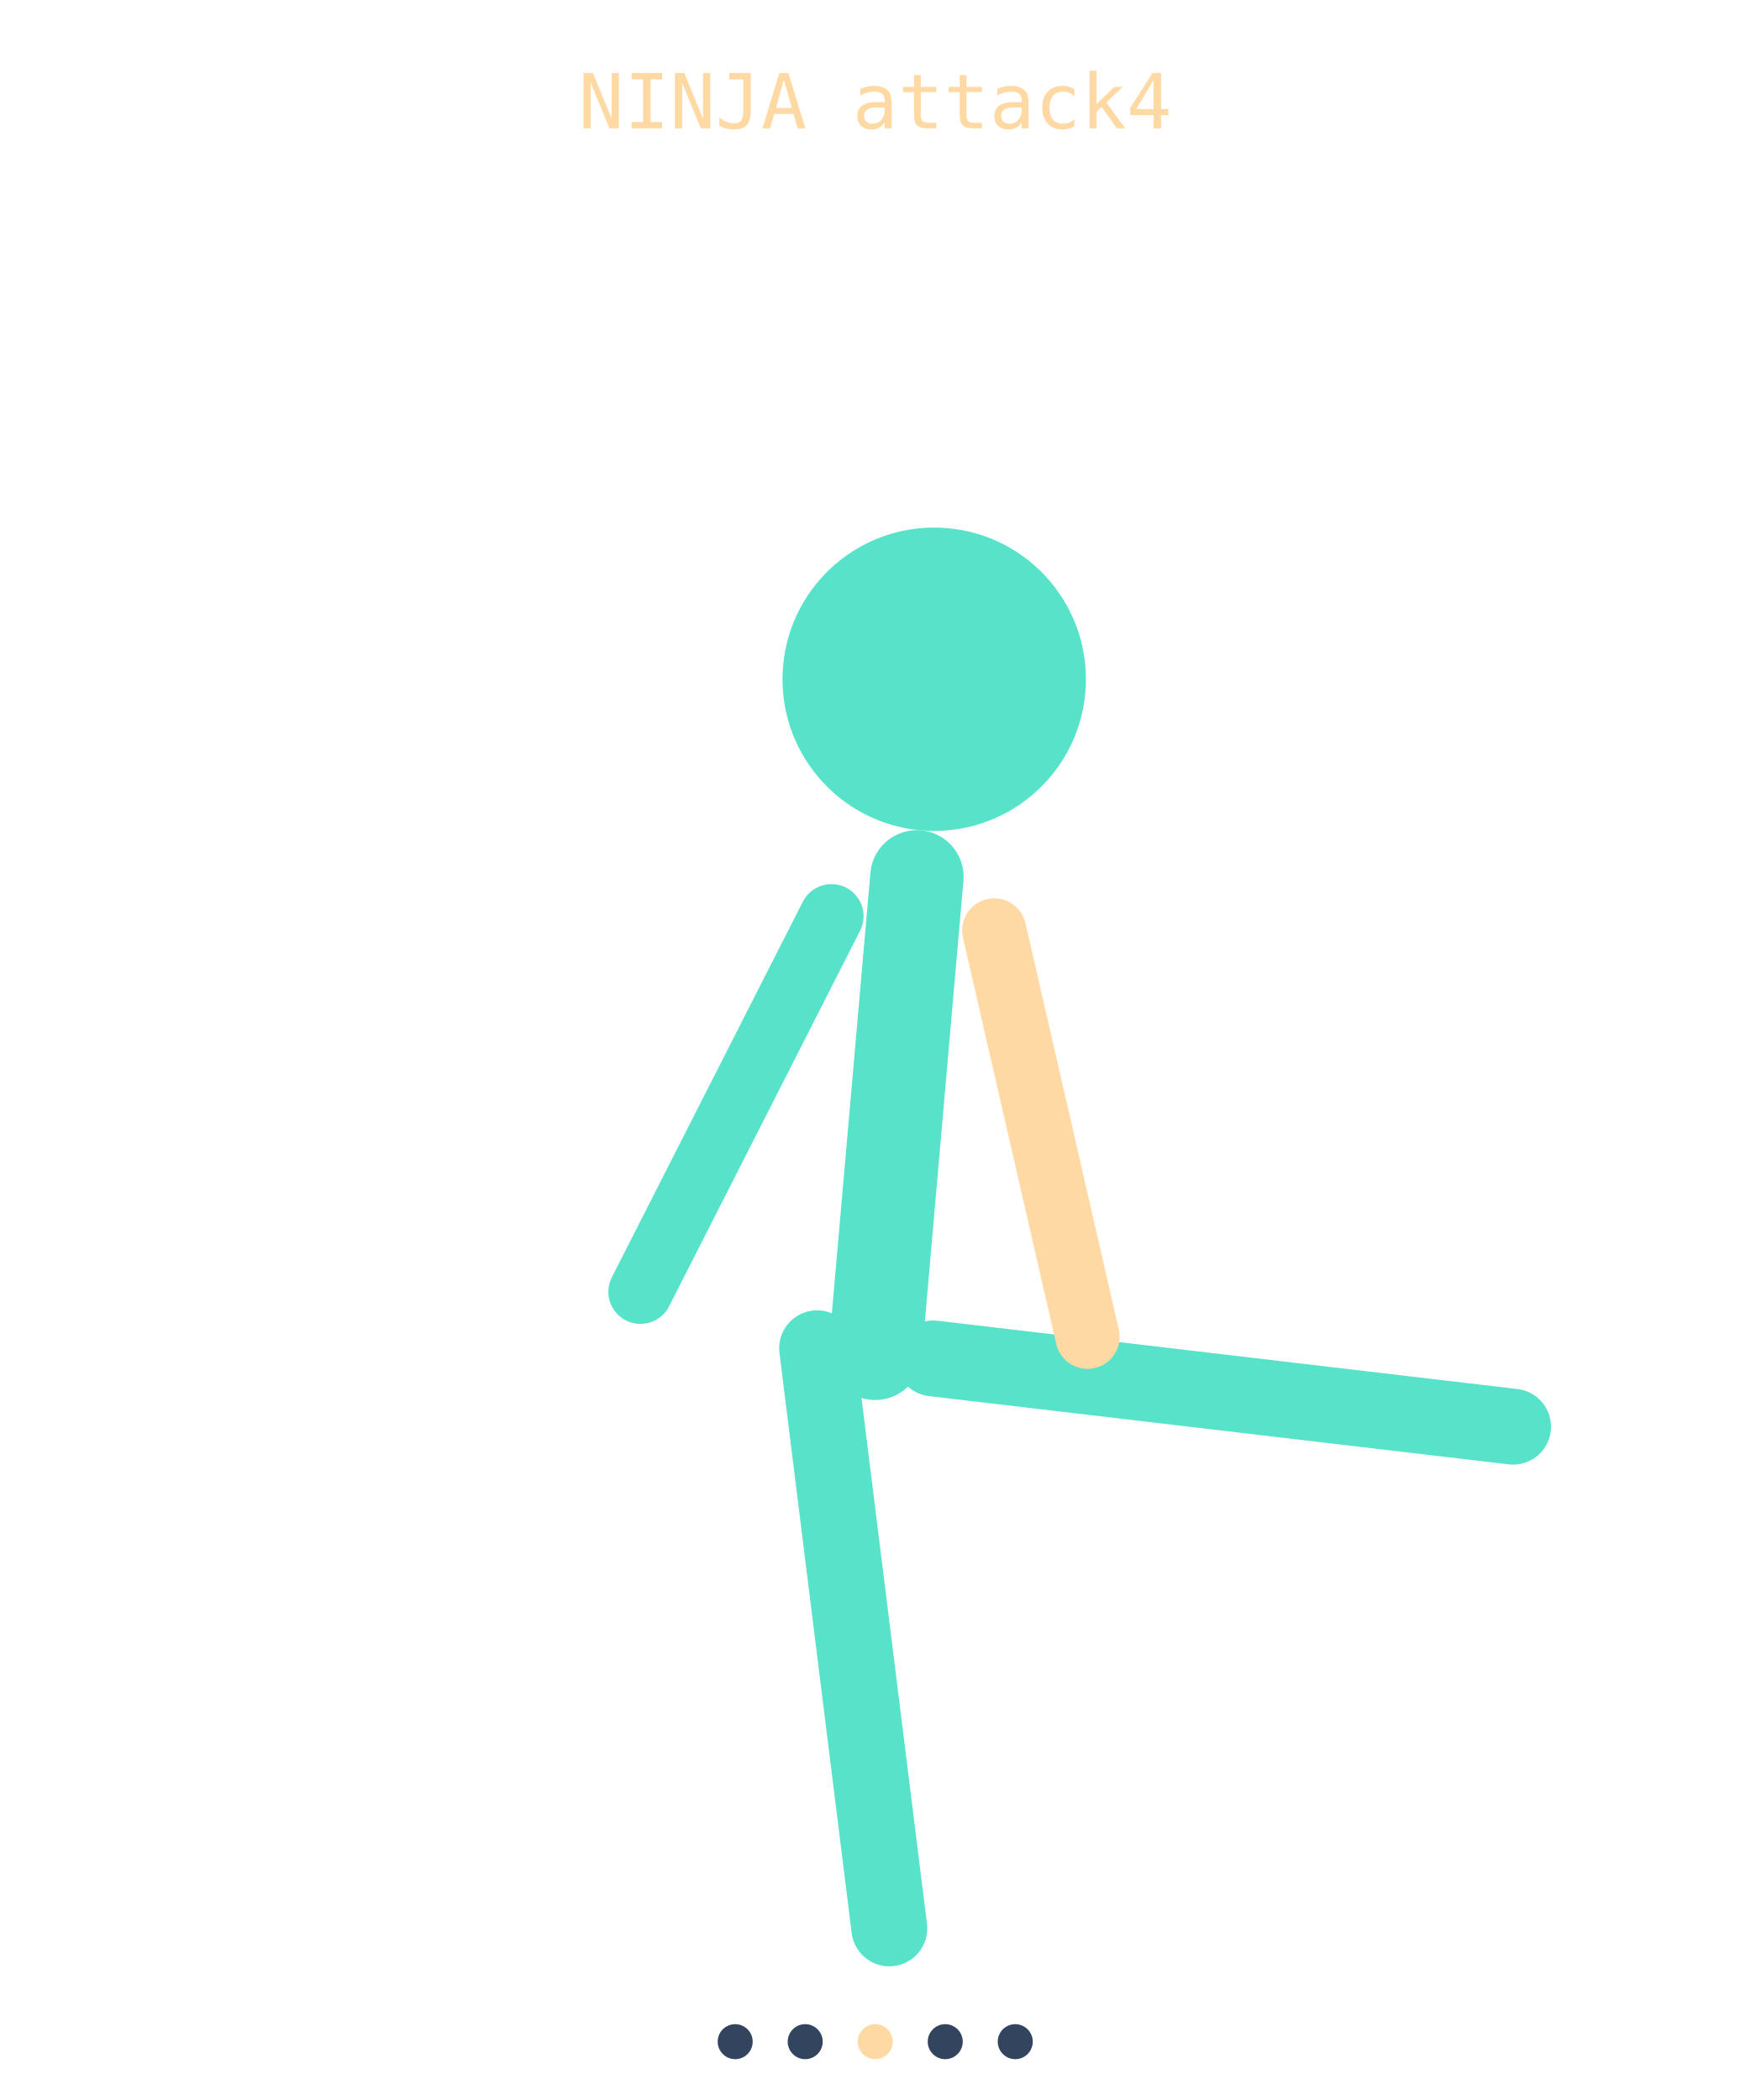
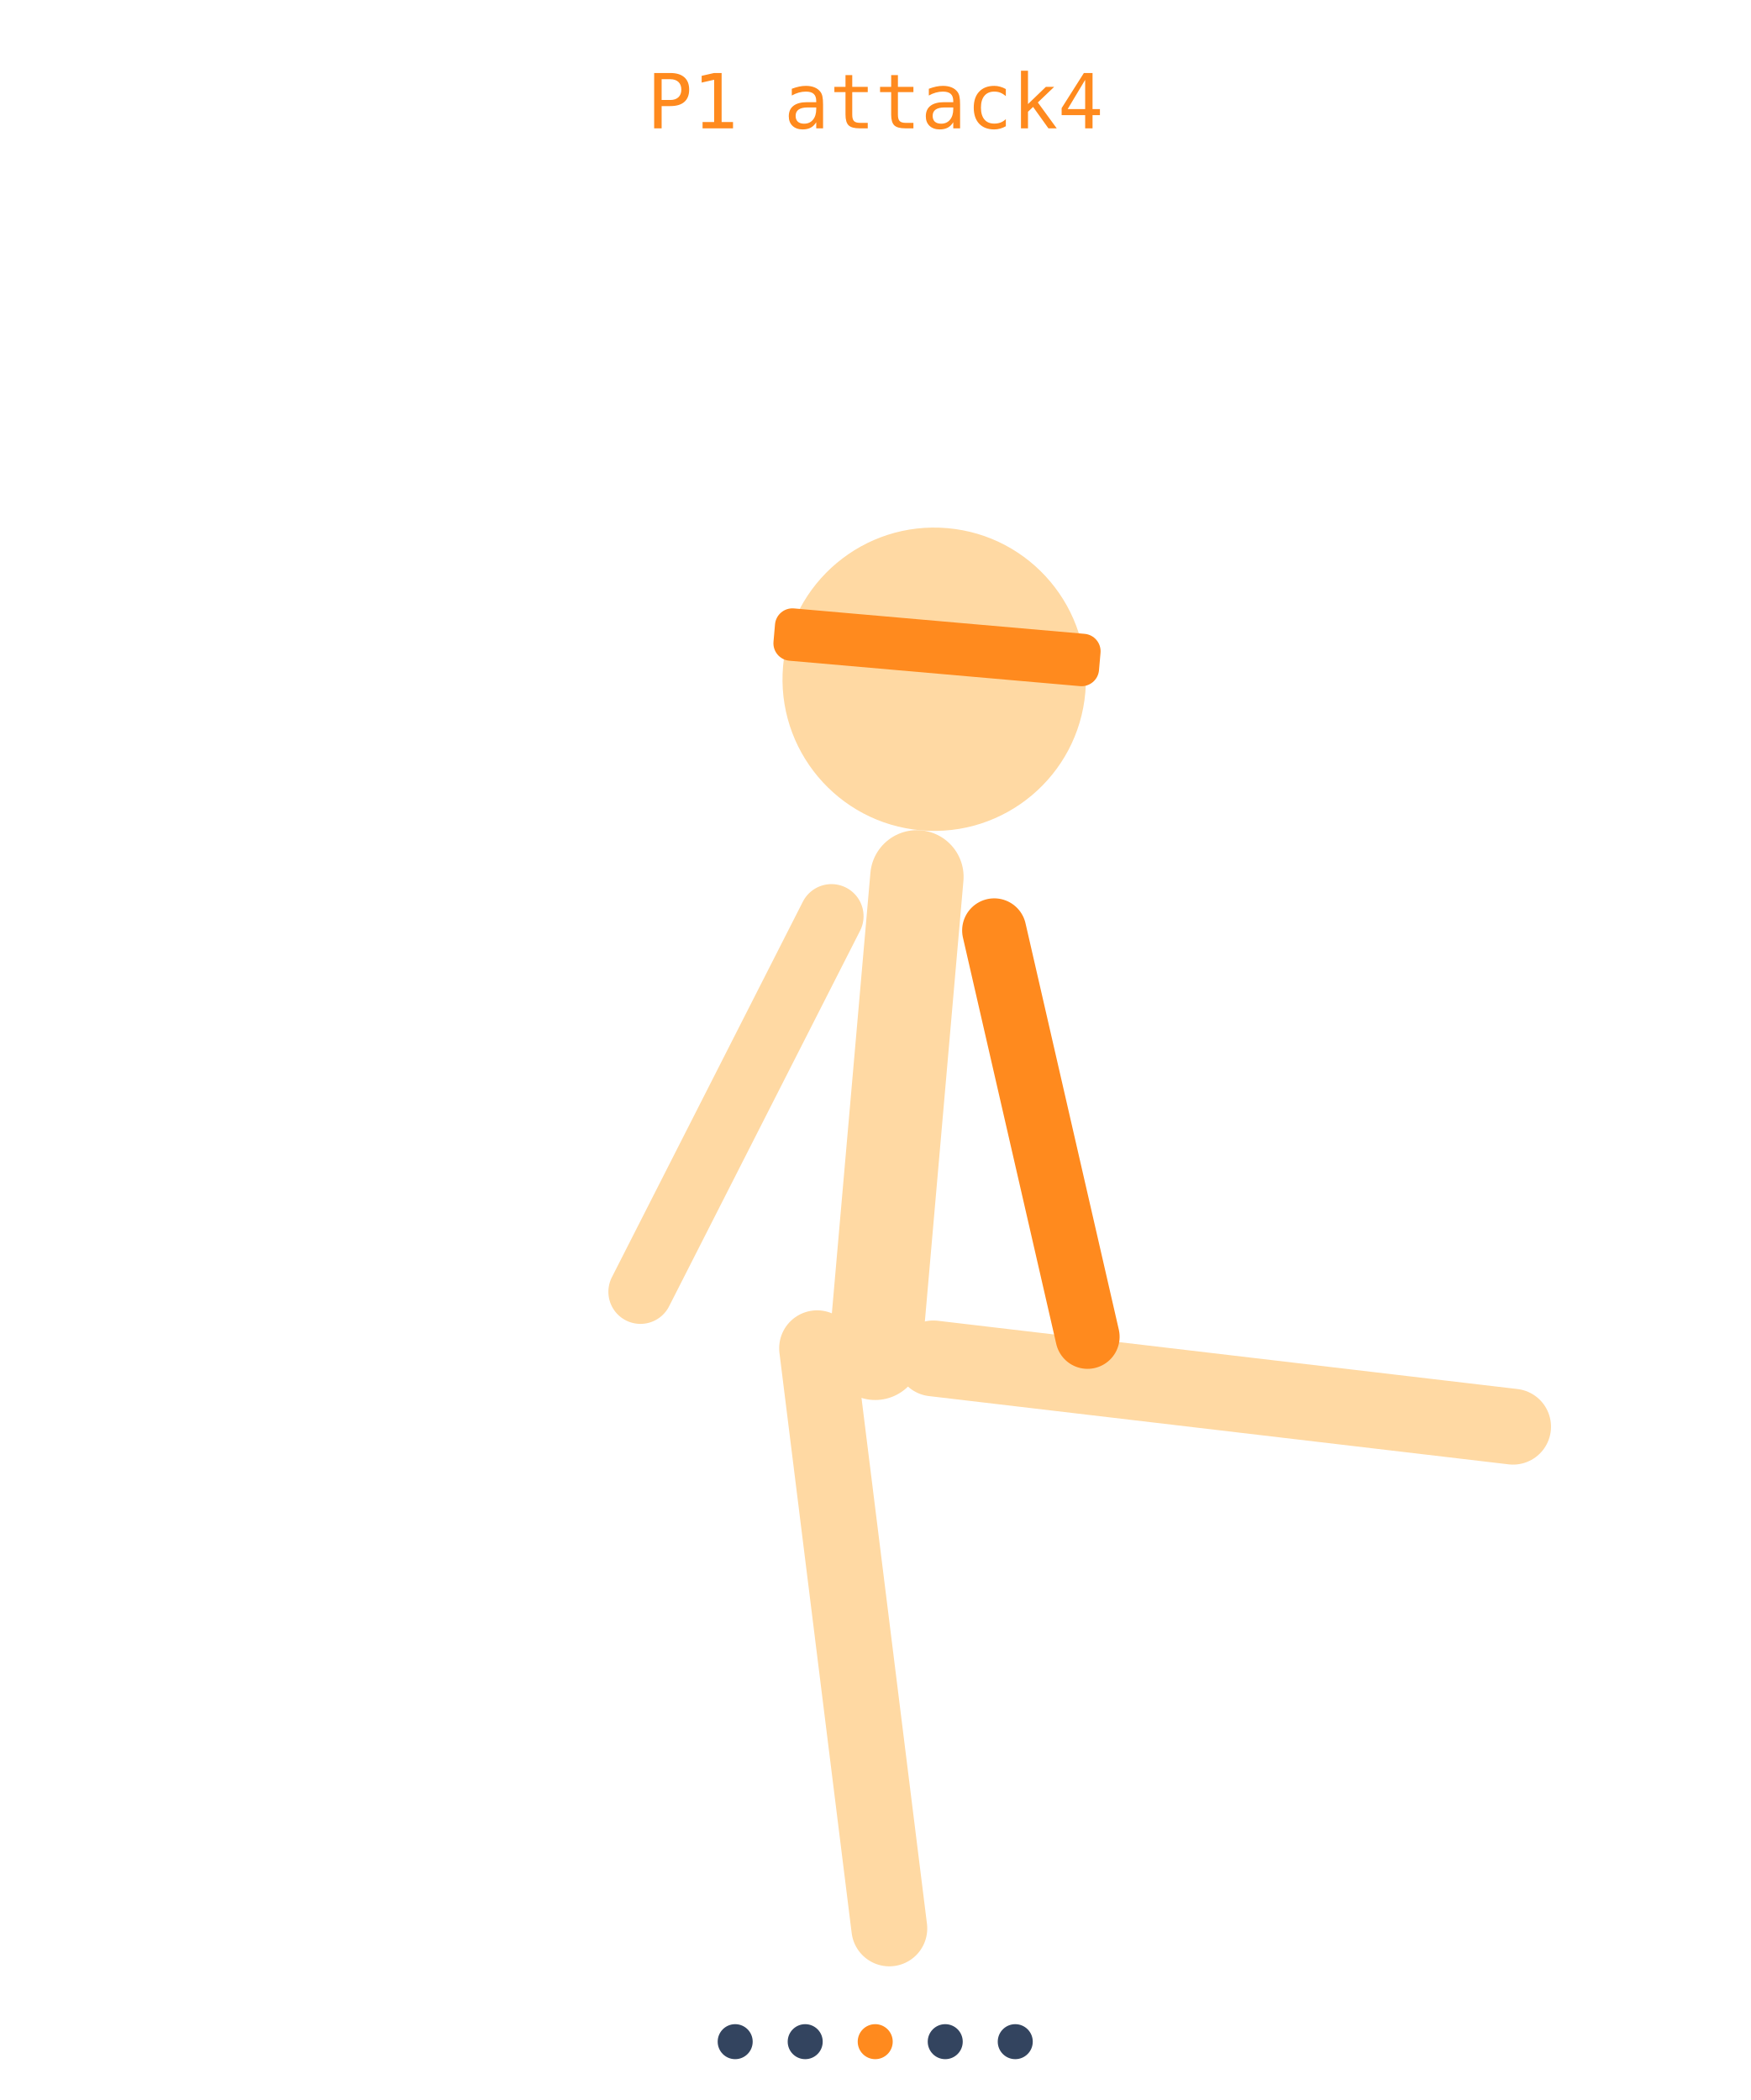
<svg xmlns="http://www.w3.org/2000/svg" viewBox="0 0 300 360" width="300" height="360">
  <g transform="rotate(5 150 232)">
-     <line x1="140" y1="232" x2="161" y2="330" stroke="#56e3c9" stroke-width="13" stroke-linecap="round" />
-     <line x1="160" y1="232" x2="260" y2="235" stroke="#56e3c9" stroke-width="13" stroke-linecap="round" />
-     <line x1="150" y1="150" x2="150" y2="232" stroke="#56e3c9" stroke-width="16" stroke-linecap="round" />
-     <line x1="136" y1="158" x2="109" y2="225" stroke="#56e3c9" stroke-width="11" stroke-linecap="round" />
-     <line x1="164" y1="158" x2="186" y2="226" stroke="#ffd9a3" stroke-width="11" stroke-linecap="round" />
-     <circle cx="150" cy="116" r="26" fill="#56e3c9" />
+     <line x1="140" y1="232" x2="161" y2="330" stroke="#ffd9a3" stroke-width="13" stroke-linecap="round" />
+     <line x1="160" y1="232" x2="260" y2="235" stroke="#ffd9a3" stroke-width="13" stroke-linecap="round" />
+     <line x1="150" y1="150" x2="150" y2="232" stroke="#ffd9a3" stroke-width="16" stroke-linecap="round" />
+     <line x1="136" y1="158" x2="109" y2="225" stroke="#ffd9a3" stroke-width="11" stroke-linecap="round" />
+     <line x1="164" y1="158" x2="186" y2="226" stroke="#ff8a1e" stroke-width="11" stroke-linecap="round" />
+     <circle cx="150" cy="116" r="26" fill="#ffd9a3" />
+     <rect x="122" y="106" width="56" height="9" rx="3" fill="#ff8a1e" />
  </g>
-   <text x="150" y="22" text-anchor="middle" font-family="monospace" font-size="13" fill="#ffd9a3">NINJA attack4</text>
+   <text x="150" y="22" text-anchor="middle" font-family="monospace" font-size="13" fill="#ff8a1e">P1 attack4</text>
  <circle cx="126" cy="350" r="3" fill="#33445f" />
  <circle cx="138" cy="350" r="3" fill="#33445f" />
-   <circle cx="150" cy="350" r="3" fill="#ffd9a3" />
+   <circle cx="150" cy="350" r="3" fill="#ff8a1e" />
  <circle cx="162" cy="350" r="3" fill="#33445f" />
  <circle cx="174" cy="350" r="3" fill="#33445f" />
</svg>
